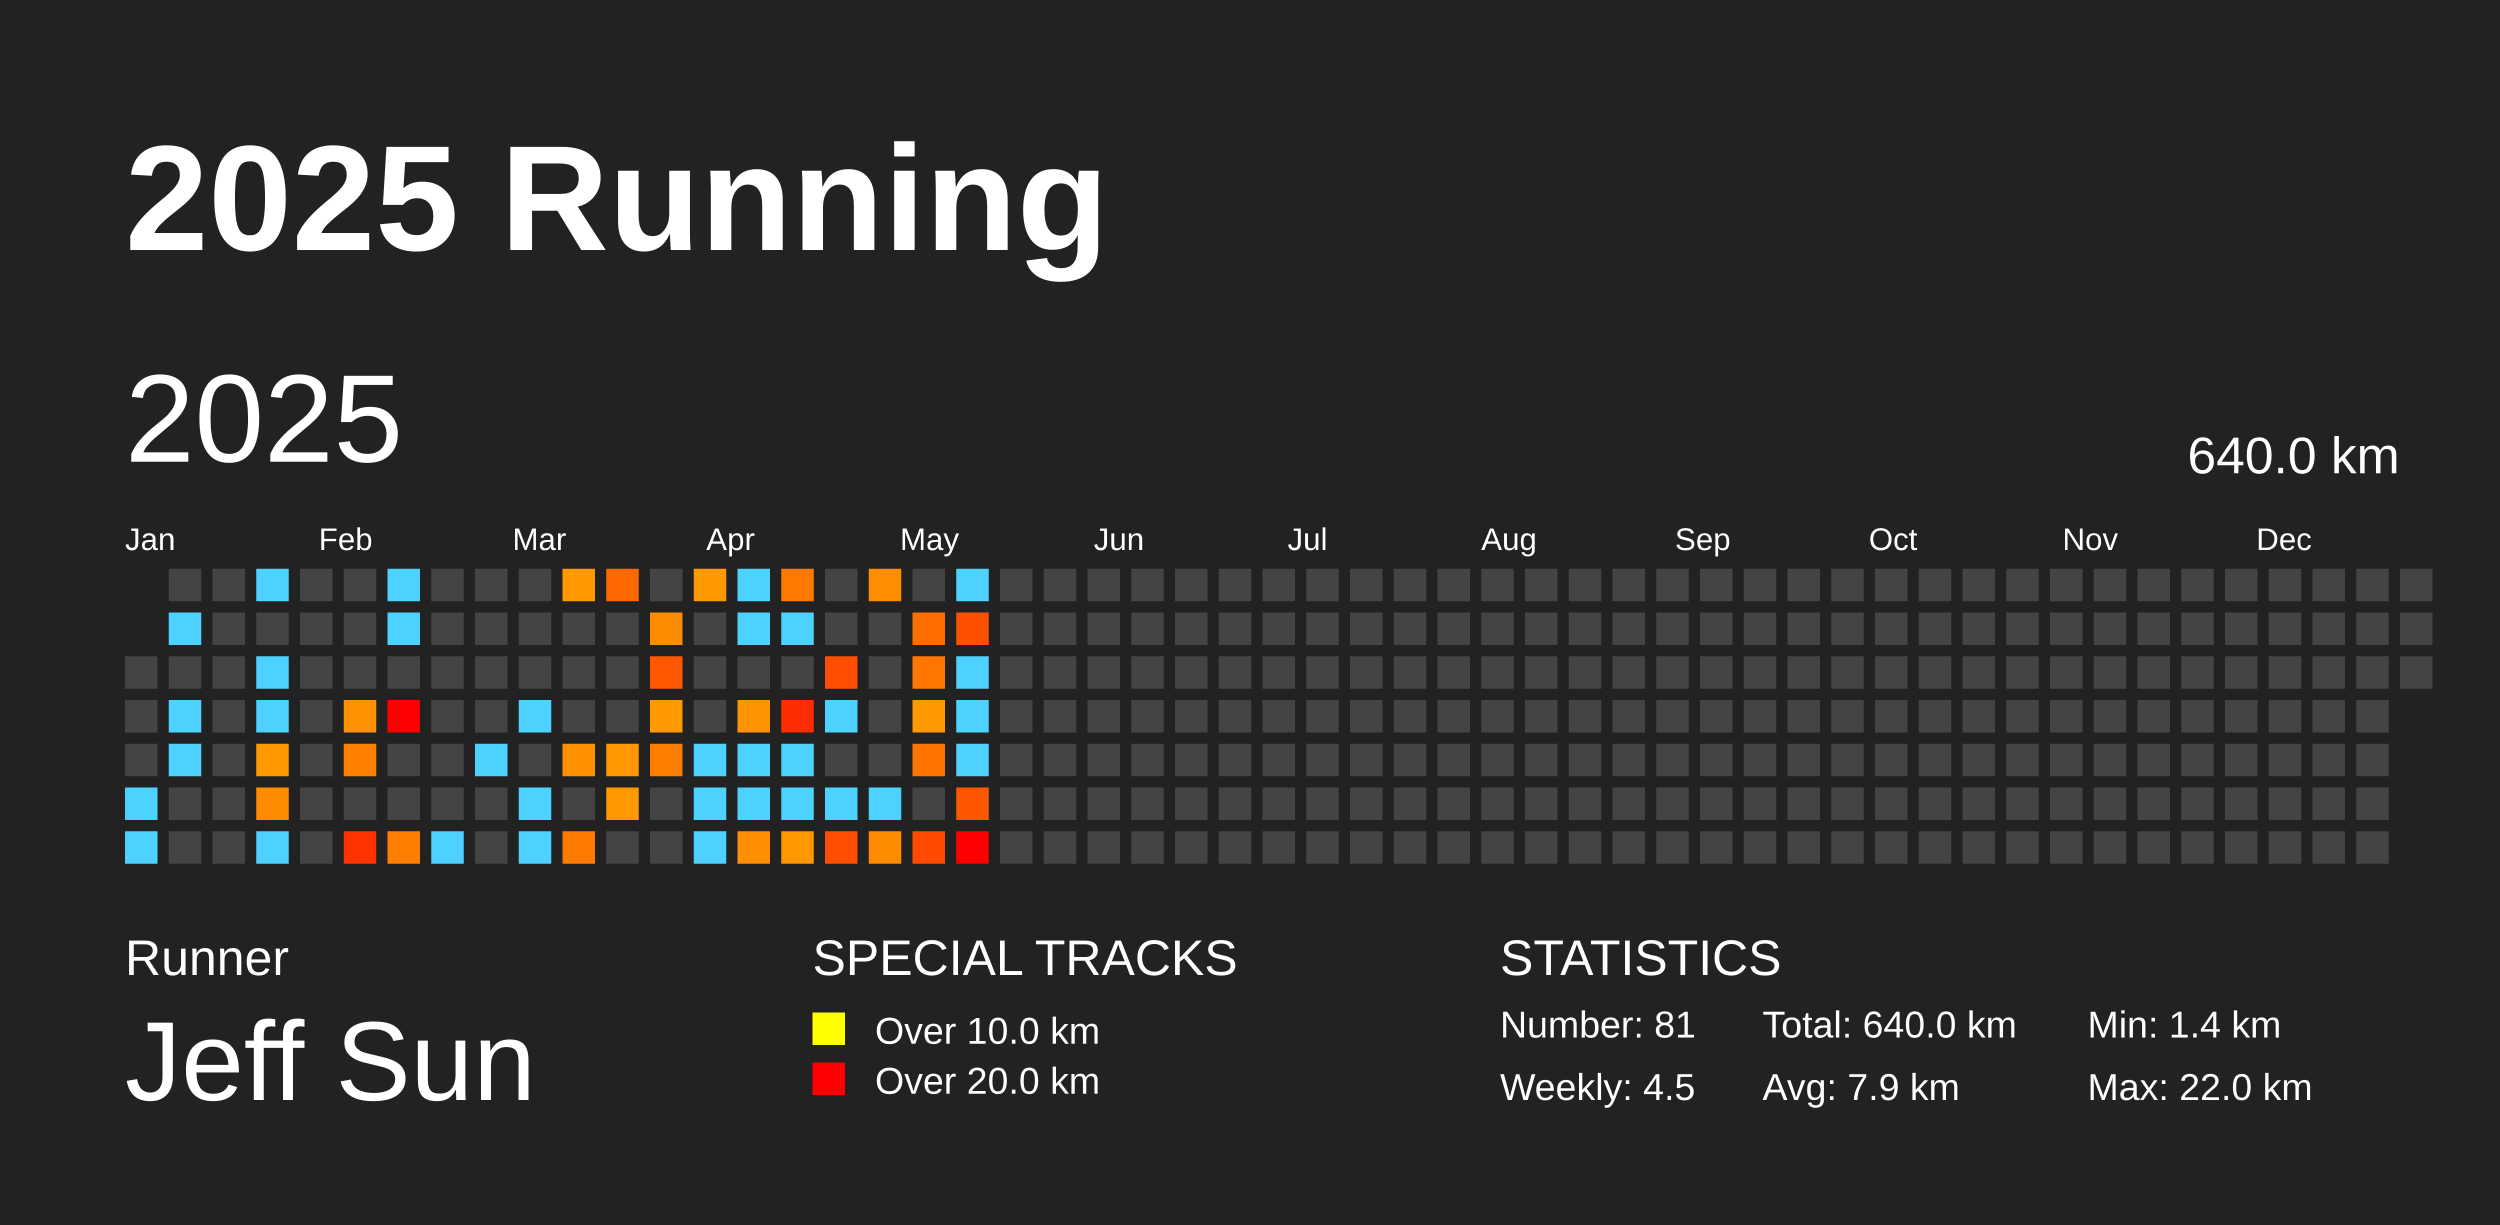
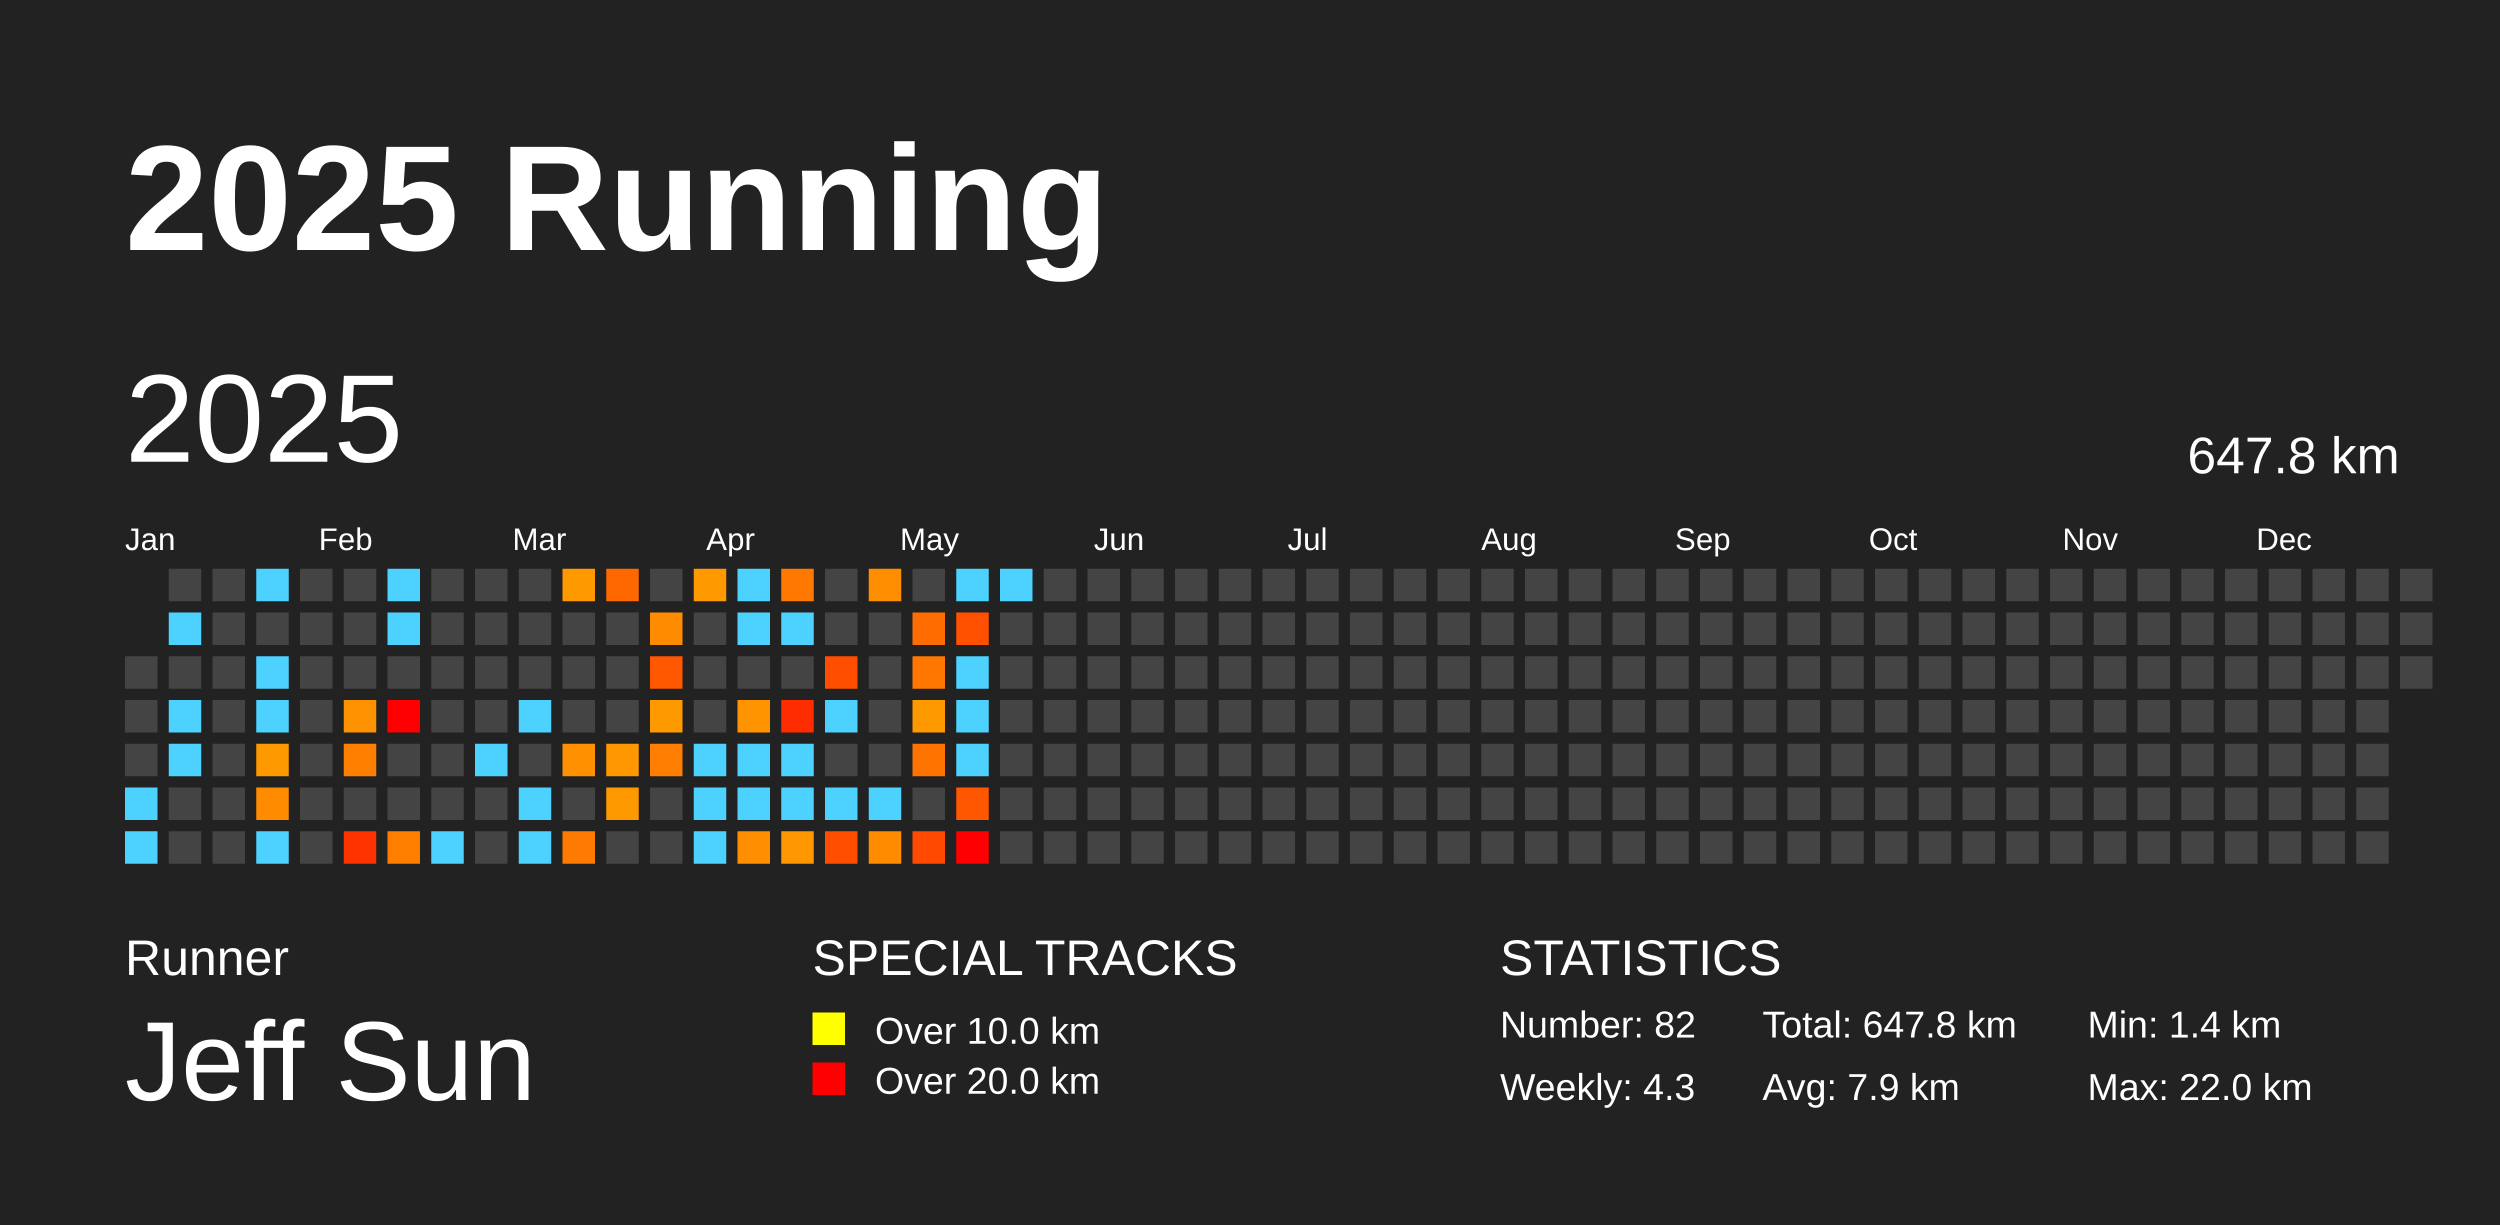
<svg xmlns="http://www.w3.org/2000/svg" baseProfile="full" height="98mm" version="1.1" viewBox="0,0,200,98" width="200mm">
  <defs />
  <rect fill="#222222" height="98" width="200" x="0" y="0" />
  <text fill="#FFFFFF" style="font-size:12px; font-family:Arial; font-weight:bold;" x="10" y="20">2025 Running</text>
  <text fill="#FFFFFF" style="font-size:4px; font-family:Arial" x="10" y="78">Runner</text>
  <text fill="#FFFFFF" style="font-size:9px; font-family:Arial" x="10" y="88">Jeff Sun</text>
  <text fill="#FFFFFF" style="font-size:4px; font-family:Arial" x="65" y="78">SPECIAL TRACKS</text>
  <rect fill="yellow" height="2.6" width="2.6" x="65" y="81" />
  <text fill="#FFFFFF" style="font-size:3px; font-family:Arial" x="70" y="83.5">Over 10.0 km</text>
  <rect fill="red" height="2.6" width="2.6" x="65" y="85" />
  <text fill="#FFFFFF" style="font-size:3px; font-family:Arial" x="70" y="87.5">Over 20.0 km</text>
  <text fill="#FFFFFF" style="font-size:4px; font-family:Arial" x="120" y="78">STATISTICS</text>
-   <text fill="#FFFFFF" style="font-size:3px; font-family:Arial" x="120" y="83">Number: 81</text>
-   <text fill="#FFFFFF" style="font-size:3px; font-family:Arial" x="120" y="88">Weekly: 4.5</text>
-   <text fill="#FFFFFF" style="font-size:3px; font-family:Arial" x="141" y="83">Total: 640.0 km</text>
+   <text fill="#FFFFFF" style="font-size:3px; font-family:Arial" x="120" y="83">Number: 82</text>
+   <text fill="#FFFFFF" style="font-size:3px; font-family:Arial" x="120" y="88">Weekly: 4.3</text>
+   <text fill="#FFFFFF" style="font-size:3px; font-family:Arial" x="141" y="83">Total: 647.8 km</text>
  <text fill="#FFFFFF" style="font-size:3px; font-family:Arial" x="141" y="88">Avg: 7.9 km</text>
  <text fill="#FFFFFF" style="font-size:3px; font-family:Arial" x="167" y="83">Min: 1.4 km</text>
  <text fill="#FFFFFF" style="font-size:3px; font-family:Arial" x="167" y="88">Max: 22.0 km</text>
  <text dominant-baseline="hanging" fill="#FFFFFF" style="font-size:10.0px; font-family:Arial;" x="10" y="30">2025</text>
-   <text dominant-baseline="hanging" fill="#FFFFFF" style="font-size:4.125px; font-family:Arial;" x="175" y="35">640.0 km</text>
+   <text dominant-baseline="hanging" fill="#FFFFFF" style="font-size:4.125px; font-family:Arial;" x="175" y="35">647.8 km</text>
  <text fill="#FFFFFF" style="font-size:2.5px; font-family:Arial" x="10.0" y="44">Jan</text>
  <text fill="#FFFFFF" style="font-size:2.5px; font-family:Arial" x="25.5" y="44">Feb</text>
  <text fill="#FFFFFF" style="font-size:2.5px; font-family:Arial" x="41.0" y="44">Mar</text>
  <text fill="#FFFFFF" style="font-size:2.5px; font-family:Arial" x="56.5" y="44">Apr</text>
  <text fill="#FFFFFF" style="font-size:2.5px; font-family:Arial" x="72.0" y="44">May</text>
  <text fill="#FFFFFF" style="font-size:2.5px; font-family:Arial" x="87.5" y="44">Jun</text>
  <text fill="#FFFFFF" style="font-size:2.5px; font-family:Arial" x="103.0" y="44">Jul</text>
  <text fill="#FFFFFF" style="font-size:2.5px; font-family:Arial" x="118.5" y="44">Aug</text>
  <text fill="#FFFFFF" style="font-size:2.5px; font-family:Arial" x="134.0" y="44">Sep</text>
  <text fill="#FFFFFF" style="font-size:2.5px; font-family:Arial" x="149.5" y="44">Oct</text>
  <text fill="#FFFFFF" style="font-size:2.5px; font-family:Arial" x="165.0" y="44">Nov</text>
  <text fill="#FFFFFF" style="font-size:2.5px; font-family:Arial" x="180.5" y="44">Dec</text>
  <rect fill="#444444" height="2.6" width="2.6" x="10.0" y="52.5" />
  <rect fill="#444444" height="2.6" width="2.6" x="10.0" y="56.0" />
  <rect fill="#444444" height="2.6" width="2.6" x="10.0" y="59.5" />
  <rect fill="#4dd2ff" height="2.6" width="2.6" x="10.0" y="63.0" />
  <rect fill="#4dd2ff" height="2.6" width="2.6" x="10.0" y="66.5" />
  <rect fill="#444444" height="2.6" width="2.6" x="13.5" y="45.5" />
  <rect fill="#4dd2ff" height="2.6" width="2.6" x="13.5" y="49.0" />
  <rect fill="#444444" height="2.6" width="2.6" x="13.5" y="52.5" />
  <rect fill="#4dd2ff" height="2.6" width="2.6" x="13.5" y="56.0" />
  <rect fill="#4dd2ff" height="2.6" width="2.6" x="13.5" y="59.5" />
  <rect fill="#444444" height="2.6" width="2.6" x="13.5" y="63.0" />
  <rect fill="#444444" height="2.6" width="2.6" x="13.5" y="66.5" />
  <rect fill="#444444" height="2.6" width="2.6" x="17.0" y="45.5" />
  <rect fill="#444444" height="2.6" width="2.6" x="17.0" y="49.0" />
  <rect fill="#444444" height="2.6" width="2.6" x="17.0" y="52.5" />
  <rect fill="#444444" height="2.6" width="2.6" x="17.0" y="56.0" />
  <rect fill="#444444" height="2.6" width="2.6" x="17.0" y="59.5" />
  <rect fill="#444444" height="2.6" width="2.6" x="17.0" y="63.0" />
  <rect fill="#444444" height="2.6" width="2.6" x="17.0" y="66.5" />
  <rect fill="#4dd2ff" height="2.6" width="2.6" x="20.5" y="45.5" />
  <rect fill="#444444" height="2.6" width="2.6" x="20.5" y="49.0" />
  <rect fill="#4dd2ff" height="2.6" width="2.6" x="20.5" y="52.5" />
  <rect fill="#4dd2ff" height="2.6" width="2.6" x="20.5" y="56.0" />
  <rect fill="#ff9900" height="2.6" width="2.6" x="20.5" y="59.5" />
  <rect fill="#ff8c00" height="2.6" width="2.6" x="20.5" y="63.0" />
  <rect fill="#4dd2ff" height="2.6" width="2.6" x="20.5" y="66.5" />
  <rect fill="#444444" height="2.6" width="2.6" x="24.0" y="45.5" />
  <rect fill="#444444" height="2.6" width="2.6" x="24.0" y="49.0" />
  <rect fill="#444444" height="2.6" width="2.6" x="24.0" y="52.5" />
  <rect fill="#444444" height="2.6" width="2.6" x="24.0" y="56.0" />
  <rect fill="#444444" height="2.6" width="2.6" x="24.0" y="59.5" />
  <rect fill="#444444" height="2.6" width="2.6" x="24.0" y="63.0" />
  <rect fill="#444444" height="2.6" width="2.6" x="24.0" y="66.5" />
  <rect fill="#444444" height="2.6" width="2.6" x="27.5" y="45.5" />
  <rect fill="#444444" height="2.6" width="2.6" x="27.5" y="49.0" />
  <rect fill="#444444" height="2.6" width="2.6" x="27.5" y="52.5" />
  <rect fill="#ff9200" height="2.6" width="2.6" x="27.5" y="56.0" />
  <rect fill="#ff7f00" height="2.6" width="2.6" x="27.5" y="59.5" />
  <rect fill="#444444" height="2.6" width="2.6" x="27.5" y="63.0" />
  <rect fill="#ff3300" height="2.6" width="2.6" x="27.5" y="66.5" />
  <rect fill="#4dd2ff" height="2.6" width="2.6" x="31.0" y="45.5" />
  <rect fill="#4dd2ff" height="2.6" width="2.6" x="31.0" y="49.0" />
  <rect fill="#444444" height="2.6" width="2.6" x="31.0" y="52.5" />
  <rect fill="red" height="2.6" width="2.6" x="31.0" y="56.0" />
  <rect fill="#444444" height="2.6" width="2.6" x="31.0" y="59.5" />
  <rect fill="#444444" height="2.6" width="2.6" x="31.0" y="63.0" />
  <rect fill="#ff7e00" height="2.6" width="2.6" x="31.0" y="66.5" />
  <rect fill="#444444" height="2.6" width="2.6" x="34.5" y="45.5" />
  <rect fill="#444444" height="2.6" width="2.6" x="34.5" y="49.0" />
  <rect fill="#444444" height="2.6" width="2.6" x="34.5" y="52.5" />
  <rect fill="#444444" height="2.6" width="2.6" x="34.5" y="56.0" />
  <rect fill="#444444" height="2.6" width="2.6" x="34.5" y="59.5" />
  <rect fill="#444444" height="2.6" width="2.6" x="34.5" y="63.0" />
  <rect fill="#4dd2ff" height="2.6" width="2.6" x="34.5" y="66.5" />
  <rect fill="#444444" height="2.6" width="2.6" x="38.0" y="45.5" />
  <rect fill="#444444" height="2.6" width="2.6" x="38.0" y="49.0" />
  <rect fill="#444444" height="2.6" width="2.6" x="38.0" y="52.5" />
  <rect fill="#444444" height="2.6" width="2.6" x="38.0" y="56.0" />
  <rect fill="#4dd2ff" height="2.6" width="2.6" x="38.0" y="59.5" />
  <rect fill="#444444" height="2.6" width="2.6" x="38.0" y="63.0" />
  <rect fill="#444444" height="2.6" width="2.6" x="38.0" y="66.5" />
  <rect fill="#444444" height="2.6" width="2.6" x="41.5" y="45.5" />
  <rect fill="#444444" height="2.6" width="2.6" x="41.5" y="49.0" />
  <rect fill="#444444" height="2.6" width="2.6" x="41.5" y="52.5" />
  <rect fill="#4dd2ff" height="2.6" width="2.6" x="41.5" y="56.0" />
  <rect fill="#444444" height="2.6" width="2.6" x="41.5" y="59.5" />
  <rect fill="#4dd2ff" height="2.6" width="2.6" x="41.5" y="63.0" />
  <rect fill="#4dd2ff" height="2.6" width="2.6" x="41.5" y="66.5" />
  <rect fill="#ff9900" height="2.6" width="2.6" x="45.0" y="45.5" />
  <rect fill="#444444" height="2.6" width="2.6" x="45.0" y="49.0" />
  <rect fill="#444444" height="2.6" width="2.6" x="45.0" y="52.5" />
  <rect fill="#444444" height="2.6" width="2.6" x="45.0" y="56.0" />
  <rect fill="#ff9000" height="2.6" width="2.6" x="45.0" y="59.5" />
  <rect fill="#444444" height="2.6" width="2.6" x="45.0" y="63.0" />
  <rect fill="#ff7a00" height="2.6" width="2.6" x="45.0" y="66.5" />
  <rect fill="#ff6800" height="2.6" width="2.6" x="48.5" y="45.5" />
  <rect fill="#444444" height="2.6" width="2.6" x="48.5" y="49.0" />
  <rect fill="#444444" height="2.6" width="2.6" x="48.5" y="52.5" />
  <rect fill="#444444" height="2.6" width="2.6" x="48.5" y="56.0" />
  <rect fill="#ff9700" height="2.6" width="2.6" x="48.5" y="59.5" />
  <rect fill="#ff9900" height="2.6" width="2.6" x="48.5" y="63.0" />
  <rect fill="#444444" height="2.6" width="2.6" x="48.5" y="66.5" />
  <rect fill="#444444" height="2.6" width="2.6" x="52.0" y="45.5" />
  <rect fill="#ff8b00" height="2.6" width="2.6" x="52.0" y="49.0" />
  <rect fill="#ff5800" height="2.6" width="2.6" x="52.0" y="52.5" />
  <rect fill="#ff9900" height="2.6" width="2.6" x="52.0" y="56.0" />
  <rect fill="#ff7d00" height="2.6" width="2.6" x="52.0" y="59.5" />
  <rect fill="#444444" height="2.6" width="2.6" x="52.0" y="63.0" />
  <rect fill="#444444" height="2.6" width="2.6" x="52.0" y="66.5" />
  <rect fill="#ff9900" height="2.6" width="2.6" x="55.5" y="45.5" />
  <rect fill="#444444" height="2.6" width="2.6" x="55.5" y="49.0" />
  <rect fill="#444444" height="2.6" width="2.6" x="55.5" y="52.5" />
  <rect fill="#444444" height="2.6" width="2.6" x="55.5" y="56.0" />
  <rect fill="#4dd2ff" height="2.6" width="2.6" x="55.5" y="59.5" />
  <rect fill="#4dd2ff" height="2.6" width="2.6" x="55.5" y="63.0" />
  <rect fill="#4dd2ff" height="2.6" width="2.6" x="55.5" y="66.5" />
  <rect fill="#4dd2ff" height="2.6" width="2.6" x="59.0" y="45.5" />
  <rect fill="#4dd2ff" height="2.6" width="2.6" x="59.0" y="49.0" />
  <rect fill="#444444" height="2.6" width="2.6" x="59.0" y="52.5" />
  <rect fill="#ff9300" height="2.6" width="2.6" x="59.0" y="56.0" />
  <rect fill="#4dd2ff" height="2.6" width="2.6" x="59.0" y="59.5" />
  <rect fill="#4dd2ff" height="2.6" width="2.6" x="59.0" y="63.0" />
  <rect fill="#ff8e00" height="2.6" width="2.6" x="59.0" y="66.5" />
  <rect fill="#ff7900" height="2.6" width="2.6" x="62.5" y="45.5" />
  <rect fill="#4dd2ff" height="2.6" width="2.6" x="62.5" y="49.0" />
  <rect fill="#444444" height="2.6" width="2.6" x="62.5" y="52.5" />
  <rect fill="#ff2c00" height="2.6" width="2.6" x="62.5" y="56.0" />
  <rect fill="#4dd2ff" height="2.6" width="2.6" x="62.5" y="59.5" />
  <rect fill="#4dd2ff" height="2.6" width="2.6" x="62.5" y="63.0" />
  <rect fill="#ff9700" height="2.6" width="2.6" x="62.5" y="66.5" />
  <rect fill="#444444" height="2.6" width="2.6" x="66.0" y="45.5" />
  <rect fill="#444444" height="2.6" width="2.6" x="66.0" y="49.0" />
  <rect fill="#ff4e00" height="2.6" width="2.6" x="66.0" y="52.5" />
  <rect fill="#4dd2ff" height="2.6" width="2.6" x="66.0" y="56.0" />
  <rect fill="#444444" height="2.6" width="2.6" x="66.0" y="59.5" />
  <rect fill="#4dd2ff" height="2.6" width="2.6" x="66.0" y="63.0" />
  <rect fill="#ff4e00" height="2.6" width="2.6" x="66.0" y="66.5" />
  <rect fill="#ff8d00" height="2.6" width="2.6" x="69.5" y="45.5" />
  <rect fill="#444444" height="2.6" width="2.6" x="69.5" y="49.0" />
  <rect fill="#444444" height="2.6" width="2.6" x="69.5" y="52.5" />
  <rect fill="#444444" height="2.6" width="2.6" x="69.5" y="56.0" />
  <rect fill="#444444" height="2.6" width="2.6" x="69.5" y="59.5" />
  <rect fill="#4dd2ff" height="2.6" width="2.6" x="69.5" y="63.0" />
  <rect fill="#ff8c00" height="2.6" width="2.6" x="69.5" y="66.5" />
  <rect fill="#444444" height="2.6" width="2.6" x="73.0" y="45.5" />
  <rect fill="#ff6d00" height="2.6" width="2.6" x="73.0" y="49.0" />
  <rect fill="#ff7700" height="2.6" width="2.6" x="73.0" y="52.5" />
  <rect fill="#ff9900" height="2.6" width="2.6" x="73.0" y="56.0" />
  <rect fill="#ff7400" height="2.6" width="2.6" x="73.0" y="59.5" />
  <rect fill="#444444" height="2.6" width="2.6" x="73.0" y="63.0" />
  <rect fill="#ff4a00" height="2.6" width="2.6" x="73.0" y="66.5" />
  <rect fill="#4dd2ff" height="2.6" width="2.6" x="76.5" y="45.5" />
  <rect fill="#ff5000" height="2.6" width="2.6" x="76.5" y="49.0" />
  <rect fill="#4dd2ff" height="2.6" width="2.6" x="76.5" y="52.5" />
  <rect fill="#4dd2ff" height="2.6" width="2.6" x="76.5" y="56.0" />
  <rect fill="#4dd2ff" height="2.6" width="2.6" x="76.5" y="59.5" />
  <rect fill="#ff5600" height="2.6" width="2.6" x="76.5" y="63.0" />
  <rect fill="red" height="2.6" width="2.6" x="76.5" y="66.5" />
-   <rect fill="#444444" height="2.6" width="2.6" x="80.0" y="45.5" />
+   <rect fill="#4dd2ff" height="2.6" width="2.6" x="80.0" y="45.5" />
  <rect fill="#444444" height="2.6" width="2.6" x="80.0" y="49.0" />
  <rect fill="#444444" height="2.6" width="2.6" x="80.0" y="52.5" />
  <rect fill="#444444" height="2.6" width="2.6" x="80.0" y="56.0" />
  <rect fill="#444444" height="2.6" width="2.6" x="80.0" y="59.5" />
  <rect fill="#444444" height="2.6" width="2.6" x="80.0" y="63.0" />
  <rect fill="#444444" height="2.6" width="2.6" x="80.0" y="66.5" />
  <rect fill="#444444" height="2.6" width="2.6" x="83.5" y="45.5" />
  <rect fill="#444444" height="2.6" width="2.6" x="83.5" y="49.0" />
  <rect fill="#444444" height="2.6" width="2.6" x="83.5" y="52.5" />
  <rect fill="#444444" height="2.6" width="2.6" x="83.5" y="56.0" />
  <rect fill="#444444" height="2.6" width="2.6" x="83.5" y="59.5" />
  <rect fill="#444444" height="2.6" width="2.6" x="83.5" y="63.0" />
  <rect fill="#444444" height="2.6" width="2.6" x="83.5" y="66.5" />
  <rect fill="#444444" height="2.6" width="2.6" x="87.0" y="45.5" />
  <rect fill="#444444" height="2.6" width="2.6" x="87.0" y="49.0" />
  <rect fill="#444444" height="2.6" width="2.6" x="87.0" y="52.5" />
  <rect fill="#444444" height="2.6" width="2.6" x="87.0" y="56.0" />
  <rect fill="#444444" height="2.6" width="2.6" x="87.0" y="59.5" />
  <rect fill="#444444" height="2.6" width="2.6" x="87.0" y="63.0" />
  <rect fill="#444444" height="2.6" width="2.6" x="87.0" y="66.5" />
  <rect fill="#444444" height="2.6" width="2.6" x="90.5" y="45.5" />
  <rect fill="#444444" height="2.6" width="2.6" x="90.5" y="49.0" />
  <rect fill="#444444" height="2.6" width="2.6" x="90.5" y="52.5" />
  <rect fill="#444444" height="2.6" width="2.6" x="90.5" y="56.0" />
  <rect fill="#444444" height="2.6" width="2.6" x="90.5" y="59.5" />
  <rect fill="#444444" height="2.6" width="2.6" x="90.5" y="63.0" />
  <rect fill="#444444" height="2.6" width="2.6" x="90.5" y="66.5" />
  <rect fill="#444444" height="2.6" width="2.6" x="94.0" y="45.5" />
  <rect fill="#444444" height="2.6" width="2.6" x="94.0" y="49.0" />
  <rect fill="#444444" height="2.6" width="2.6" x="94.0" y="52.5" />
  <rect fill="#444444" height="2.6" width="2.6" x="94.0" y="56.0" />
  <rect fill="#444444" height="2.6" width="2.6" x="94.0" y="59.5" />
  <rect fill="#444444" height="2.6" width="2.6" x="94.0" y="63.0" />
  <rect fill="#444444" height="2.6" width="2.6" x="94.0" y="66.5" />
  <rect fill="#444444" height="2.6" width="2.6" x="97.5" y="45.5" />
  <rect fill="#444444" height="2.6" width="2.6" x="97.5" y="49.0" />
  <rect fill="#444444" height="2.6" width="2.6" x="97.5" y="52.5" />
  <rect fill="#444444" height="2.6" width="2.6" x="97.5" y="56.0" />
  <rect fill="#444444" height="2.6" width="2.6" x="97.5" y="59.5" />
  <rect fill="#444444" height="2.6" width="2.6" x="97.5" y="63.0" />
  <rect fill="#444444" height="2.6" width="2.6" x="97.5" y="66.5" />
  <rect fill="#444444" height="2.6" width="2.6" x="101.0" y="45.5" />
  <rect fill="#444444" height="2.6" width="2.6" x="101.0" y="49.0" />
  <rect fill="#444444" height="2.6" width="2.6" x="101.0" y="52.5" />
  <rect fill="#444444" height="2.6" width="2.6" x="101.0" y="56.0" />
  <rect fill="#444444" height="2.6" width="2.6" x="101.0" y="59.5" />
  <rect fill="#444444" height="2.6" width="2.6" x="101.0" y="63.0" />
  <rect fill="#444444" height="2.6" width="2.6" x="101.0" y="66.5" />
  <rect fill="#444444" height="2.6" width="2.6" x="104.5" y="45.5" />
  <rect fill="#444444" height="2.6" width="2.6" x="104.5" y="49.0" />
  <rect fill="#444444" height="2.6" width="2.6" x="104.5" y="52.5" />
  <rect fill="#444444" height="2.6" width="2.6" x="104.5" y="56.0" />
  <rect fill="#444444" height="2.6" width="2.6" x="104.5" y="59.5" />
  <rect fill="#444444" height="2.6" width="2.6" x="104.5" y="63.0" />
  <rect fill="#444444" height="2.6" width="2.6" x="104.5" y="66.5" />
  <rect fill="#444444" height="2.6" width="2.6" x="108.0" y="45.5" />
  <rect fill="#444444" height="2.6" width="2.6" x="108.0" y="49.0" />
  <rect fill="#444444" height="2.6" width="2.6" x="108.0" y="52.5" />
  <rect fill="#444444" height="2.6" width="2.6" x="108.0" y="56.0" />
  <rect fill="#444444" height="2.6" width="2.6" x="108.0" y="59.5" />
  <rect fill="#444444" height="2.6" width="2.6" x="108.0" y="63.0" />
  <rect fill="#444444" height="2.6" width="2.6" x="108.0" y="66.5" />
  <rect fill="#444444" height="2.6" width="2.6" x="111.5" y="45.5" />
  <rect fill="#444444" height="2.6" width="2.6" x="111.5" y="49.0" />
  <rect fill="#444444" height="2.6" width="2.6" x="111.5" y="52.5" />
  <rect fill="#444444" height="2.6" width="2.6" x="111.5" y="56.0" />
  <rect fill="#444444" height="2.6" width="2.6" x="111.5" y="59.5" />
  <rect fill="#444444" height="2.6" width="2.6" x="111.5" y="63.0" />
  <rect fill="#444444" height="2.6" width="2.6" x="111.5" y="66.5" />
  <rect fill="#444444" height="2.6" width="2.6" x="115.0" y="45.5" />
  <rect fill="#444444" height="2.6" width="2.6" x="115.0" y="49.0" />
  <rect fill="#444444" height="2.6" width="2.6" x="115.0" y="52.5" />
  <rect fill="#444444" height="2.6" width="2.6" x="115.0" y="56.0" />
  <rect fill="#444444" height="2.6" width="2.6" x="115.0" y="59.5" />
  <rect fill="#444444" height="2.6" width="2.6" x="115.0" y="63.0" />
  <rect fill="#444444" height="2.6" width="2.6" x="115.0" y="66.5" />
  <rect fill="#444444" height="2.6" width="2.6" x="118.5" y="45.5" />
  <rect fill="#444444" height="2.6" width="2.6" x="118.5" y="49.0" />
  <rect fill="#444444" height="2.6" width="2.6" x="118.5" y="52.5" />
  <rect fill="#444444" height="2.6" width="2.6" x="118.5" y="56.0" />
  <rect fill="#444444" height="2.6" width="2.6" x="118.5" y="59.5" />
  <rect fill="#444444" height="2.6" width="2.6" x="118.5" y="63.0" />
  <rect fill="#444444" height="2.6" width="2.6" x="118.5" y="66.5" />
  <rect fill="#444444" height="2.6" width="2.6" x="122.0" y="45.5" />
  <rect fill="#444444" height="2.6" width="2.6" x="122.0" y="49.0" />
  <rect fill="#444444" height="2.6" width="2.6" x="122.0" y="52.5" />
  <rect fill="#444444" height="2.6" width="2.6" x="122.0" y="56.0" />
  <rect fill="#444444" height="2.6" width="2.6" x="122.0" y="59.5" />
  <rect fill="#444444" height="2.6" width="2.6" x="122.0" y="63.0" />
  <rect fill="#444444" height="2.6" width="2.6" x="122.0" y="66.5" />
  <rect fill="#444444" height="2.6" width="2.6" x="125.5" y="45.5" />
  <rect fill="#444444" height="2.6" width="2.6" x="125.5" y="49.0" />
  <rect fill="#444444" height="2.6" width="2.6" x="125.5" y="52.5" />
  <rect fill="#444444" height="2.6" width="2.6" x="125.5" y="56.0" />
  <rect fill="#444444" height="2.6" width="2.6" x="125.5" y="59.5" />
  <rect fill="#444444" height="2.6" width="2.6" x="125.5" y="63.0" />
  <rect fill="#444444" height="2.6" width="2.6" x="125.5" y="66.5" />
  <rect fill="#444444" height="2.6" width="2.6" x="129.0" y="45.5" />
  <rect fill="#444444" height="2.6" width="2.6" x="129.0" y="49.0" />
  <rect fill="#444444" height="2.6" width="2.6" x="129.0" y="52.5" />
  <rect fill="#444444" height="2.6" width="2.6" x="129.0" y="56.0" />
  <rect fill="#444444" height="2.6" width="2.6" x="129.0" y="59.5" />
  <rect fill="#444444" height="2.6" width="2.6" x="129.0" y="63.0" />
  <rect fill="#444444" height="2.6" width="2.6" x="129.0" y="66.5" />
  <rect fill="#444444" height="2.6" width="2.6" x="132.5" y="45.5" />
  <rect fill="#444444" height="2.6" width="2.6" x="132.5" y="49.0" />
  <rect fill="#444444" height="2.6" width="2.6" x="132.5" y="52.5" />
  <rect fill="#444444" height="2.6" width="2.6" x="132.5" y="56.0" />
  <rect fill="#444444" height="2.6" width="2.6" x="132.5" y="59.5" />
  <rect fill="#444444" height="2.6" width="2.6" x="132.5" y="63.0" />
  <rect fill="#444444" height="2.6" width="2.6" x="132.5" y="66.5" />
  <rect fill="#444444" height="2.6" width="2.6" x="136.0" y="45.5" />
  <rect fill="#444444" height="2.6" width="2.6" x="136.0" y="49.0" />
  <rect fill="#444444" height="2.6" width="2.6" x="136.0" y="52.5" />
  <rect fill="#444444" height="2.6" width="2.6" x="136.0" y="56.0" />
  <rect fill="#444444" height="2.6" width="2.6" x="136.0" y="59.5" />
  <rect fill="#444444" height="2.6" width="2.6" x="136.0" y="63.0" />
  <rect fill="#444444" height="2.6" width="2.6" x="136.0" y="66.5" />
  <rect fill="#444444" height="2.6" width="2.6" x="139.5" y="45.5" />
  <rect fill="#444444" height="2.6" width="2.6" x="139.5" y="49.0" />
  <rect fill="#444444" height="2.6" width="2.6" x="139.5" y="52.5" />
  <rect fill="#444444" height="2.6" width="2.6" x="139.5" y="56.0" />
  <rect fill="#444444" height="2.6" width="2.6" x="139.5" y="59.5" />
  <rect fill="#444444" height="2.6" width="2.6" x="139.5" y="63.0" />
  <rect fill="#444444" height="2.6" width="2.6" x="139.5" y="66.5" />
  <rect fill="#444444" height="2.6" width="2.6" x="143.0" y="45.5" />
  <rect fill="#444444" height="2.6" width="2.6" x="143.0" y="49.0" />
  <rect fill="#444444" height="2.6" width="2.6" x="143.0" y="52.5" />
  <rect fill="#444444" height="2.6" width="2.6" x="143.0" y="56.0" />
  <rect fill="#444444" height="2.6" width="2.6" x="143.0" y="59.5" />
  <rect fill="#444444" height="2.6" width="2.6" x="143.0" y="63.0" />
  <rect fill="#444444" height="2.6" width="2.6" x="143.0" y="66.5" />
  <rect fill="#444444" height="2.6" width="2.6" x="146.5" y="45.5" />
  <rect fill="#444444" height="2.6" width="2.6" x="146.5" y="49.0" />
  <rect fill="#444444" height="2.6" width="2.6" x="146.5" y="52.5" />
  <rect fill="#444444" height="2.6" width="2.6" x="146.5" y="56.0" />
  <rect fill="#444444" height="2.6" width="2.6" x="146.5" y="59.5" />
  <rect fill="#444444" height="2.6" width="2.6" x="146.5" y="63.0" />
  <rect fill="#444444" height="2.6" width="2.6" x="146.5" y="66.5" />
  <rect fill="#444444" height="2.6" width="2.6" x="150.0" y="45.5" />
  <rect fill="#444444" height="2.6" width="2.6" x="150.0" y="49.0" />
  <rect fill="#444444" height="2.6" width="2.6" x="150.0" y="52.5" />
  <rect fill="#444444" height="2.6" width="2.6" x="150.0" y="56.0" />
  <rect fill="#444444" height="2.6" width="2.6" x="150.0" y="59.5" />
  <rect fill="#444444" height="2.6" width="2.6" x="150.0" y="63.0" />
  <rect fill="#444444" height="2.6" width="2.6" x="150.0" y="66.5" />
  <rect fill="#444444" height="2.6" width="2.6" x="153.5" y="45.5" />
  <rect fill="#444444" height="2.6" width="2.6" x="153.5" y="49.0" />
  <rect fill="#444444" height="2.6" width="2.6" x="153.5" y="52.5" />
  <rect fill="#444444" height="2.6" width="2.6" x="153.5" y="56.0" />
  <rect fill="#444444" height="2.6" width="2.6" x="153.5" y="59.5" />
  <rect fill="#444444" height="2.6" width="2.6" x="153.5" y="63.0" />
  <rect fill="#444444" height="2.6" width="2.6" x="153.5" y="66.5" />
  <rect fill="#444444" height="2.6" width="2.6" x="157.0" y="45.5" />
  <rect fill="#444444" height="2.6" width="2.6" x="157.0" y="49.0" />
  <rect fill="#444444" height="2.6" width="2.6" x="157.0" y="52.5" />
  <rect fill="#444444" height="2.6" width="2.6" x="157.0" y="56.0" />
  <rect fill="#444444" height="2.6" width="2.6" x="157.0" y="59.5" />
  <rect fill="#444444" height="2.6" width="2.6" x="157.0" y="63.0" />
  <rect fill="#444444" height="2.6" width="2.6" x="157.0" y="66.5" />
  <rect fill="#444444" height="2.6" width="2.6" x="160.5" y="45.5" />
  <rect fill="#444444" height="2.6" width="2.6" x="160.5" y="49.0" />
  <rect fill="#444444" height="2.6" width="2.6" x="160.5" y="52.5" />
  <rect fill="#444444" height="2.6" width="2.6" x="160.5" y="56.0" />
  <rect fill="#444444" height="2.6" width="2.6" x="160.5" y="59.5" />
  <rect fill="#444444" height="2.6" width="2.6" x="160.5" y="63.0" />
  <rect fill="#444444" height="2.6" width="2.6" x="160.5" y="66.5" />
  <rect fill="#444444" height="2.6" width="2.6" x="164.0" y="45.5" />
  <rect fill="#444444" height="2.6" width="2.6" x="164.0" y="49.0" />
  <rect fill="#444444" height="2.6" width="2.6" x="164.0" y="52.5" />
  <rect fill="#444444" height="2.6" width="2.6" x="164.0" y="56.0" />
  <rect fill="#444444" height="2.6" width="2.6" x="164.0" y="59.5" />
  <rect fill="#444444" height="2.6" width="2.6" x="164.0" y="63.0" />
  <rect fill="#444444" height="2.6" width="2.6" x="164.0" y="66.5" />
  <rect fill="#444444" height="2.6" width="2.6" x="167.5" y="45.5" />
  <rect fill="#444444" height="2.6" width="2.6" x="167.5" y="49.0" />
  <rect fill="#444444" height="2.6" width="2.6" x="167.5" y="52.5" />
  <rect fill="#444444" height="2.6" width="2.6" x="167.5" y="56.0" />
  <rect fill="#444444" height="2.6" width="2.6" x="167.5" y="59.5" />
  <rect fill="#444444" height="2.6" width="2.6" x="167.5" y="63.0" />
  <rect fill="#444444" height="2.6" width="2.6" x="167.5" y="66.5" />
  <rect fill="#444444" height="2.6" width="2.6" x="171.0" y="45.5" />
  <rect fill="#444444" height="2.6" width="2.6" x="171.0" y="49.0" />
  <rect fill="#444444" height="2.6" width="2.6" x="171.0" y="52.5" />
  <rect fill="#444444" height="2.6" width="2.6" x="171.0" y="56.0" />
  <rect fill="#444444" height="2.6" width="2.6" x="171.0" y="59.5" />
  <rect fill="#444444" height="2.6" width="2.6" x="171.0" y="63.0" />
  <rect fill="#444444" height="2.6" width="2.6" x="171.0" y="66.5" />
  <rect fill="#444444" height="2.6" width="2.6" x="174.5" y="45.5" />
  <rect fill="#444444" height="2.6" width="2.6" x="174.5" y="49.0" />
  <rect fill="#444444" height="2.6" width="2.6" x="174.5" y="52.5" />
  <rect fill="#444444" height="2.6" width="2.6" x="174.5" y="56.0" />
  <rect fill="#444444" height="2.6" width="2.6" x="174.5" y="59.5" />
  <rect fill="#444444" height="2.6" width="2.6" x="174.5" y="63.0" />
  <rect fill="#444444" height="2.6" width="2.6" x="174.5" y="66.5" />
  <rect fill="#444444" height="2.6" width="2.6" x="178.0" y="45.5" />
  <rect fill="#444444" height="2.6" width="2.6" x="178.0" y="49.0" />
  <rect fill="#444444" height="2.6" width="2.6" x="178.0" y="52.5" />
  <rect fill="#444444" height="2.6" width="2.6" x="178.0" y="56.0" />
  <rect fill="#444444" height="2.6" width="2.6" x="178.0" y="59.5" />
  <rect fill="#444444" height="2.6" width="2.6" x="178.0" y="63.0" />
  <rect fill="#444444" height="2.6" width="2.6" x="178.0" y="66.5" />
  <rect fill="#444444" height="2.6" width="2.6" x="181.5" y="45.5" />
  <rect fill="#444444" height="2.6" width="2.6" x="181.5" y="49.0" />
  <rect fill="#444444" height="2.6" width="2.6" x="181.5" y="52.5" />
  <rect fill="#444444" height="2.6" width="2.6" x="181.5" y="56.0" />
  <rect fill="#444444" height="2.6" width="2.6" x="181.5" y="59.5" />
  <rect fill="#444444" height="2.6" width="2.6" x="181.5" y="63.0" />
  <rect fill="#444444" height="2.6" width="2.6" x="181.5" y="66.5" />
  <rect fill="#444444" height="2.6" width="2.6" x="185.0" y="45.5" />
  <rect fill="#444444" height="2.6" width="2.6" x="185.0" y="49.0" />
  <rect fill="#444444" height="2.6" width="2.6" x="185.0" y="52.5" />
  <rect fill="#444444" height="2.6" width="2.6" x="185.0" y="56.0" />
  <rect fill="#444444" height="2.6" width="2.6" x="185.0" y="59.5" />
  <rect fill="#444444" height="2.6" width="2.6" x="185.0" y="63.0" />
  <rect fill="#444444" height="2.6" width="2.6" x="185.0" y="66.5" />
  <rect fill="#444444" height="2.6" width="2.6" x="188.5" y="45.5" />
  <rect fill="#444444" height="2.6" width="2.6" x="188.5" y="49.0" />
  <rect fill="#444444" height="2.6" width="2.6" x="188.5" y="52.5" />
  <rect fill="#444444" height="2.6" width="2.6" x="188.5" y="56.0" />
  <rect fill="#444444" height="2.6" width="2.6" x="188.5" y="59.5" />
  <rect fill="#444444" height="2.6" width="2.6" x="188.5" y="63.0" />
  <rect fill="#444444" height="2.6" width="2.6" x="188.5" y="66.5" />
  <rect fill="#444444" height="2.6" width="2.6" x="192.0" y="45.5" />
  <rect fill="#444444" height="2.6" width="2.6" x="192.0" y="49.0" />
  <rect fill="#444444" height="2.6" width="2.6" x="192.0" y="52.5" />
</svg>
